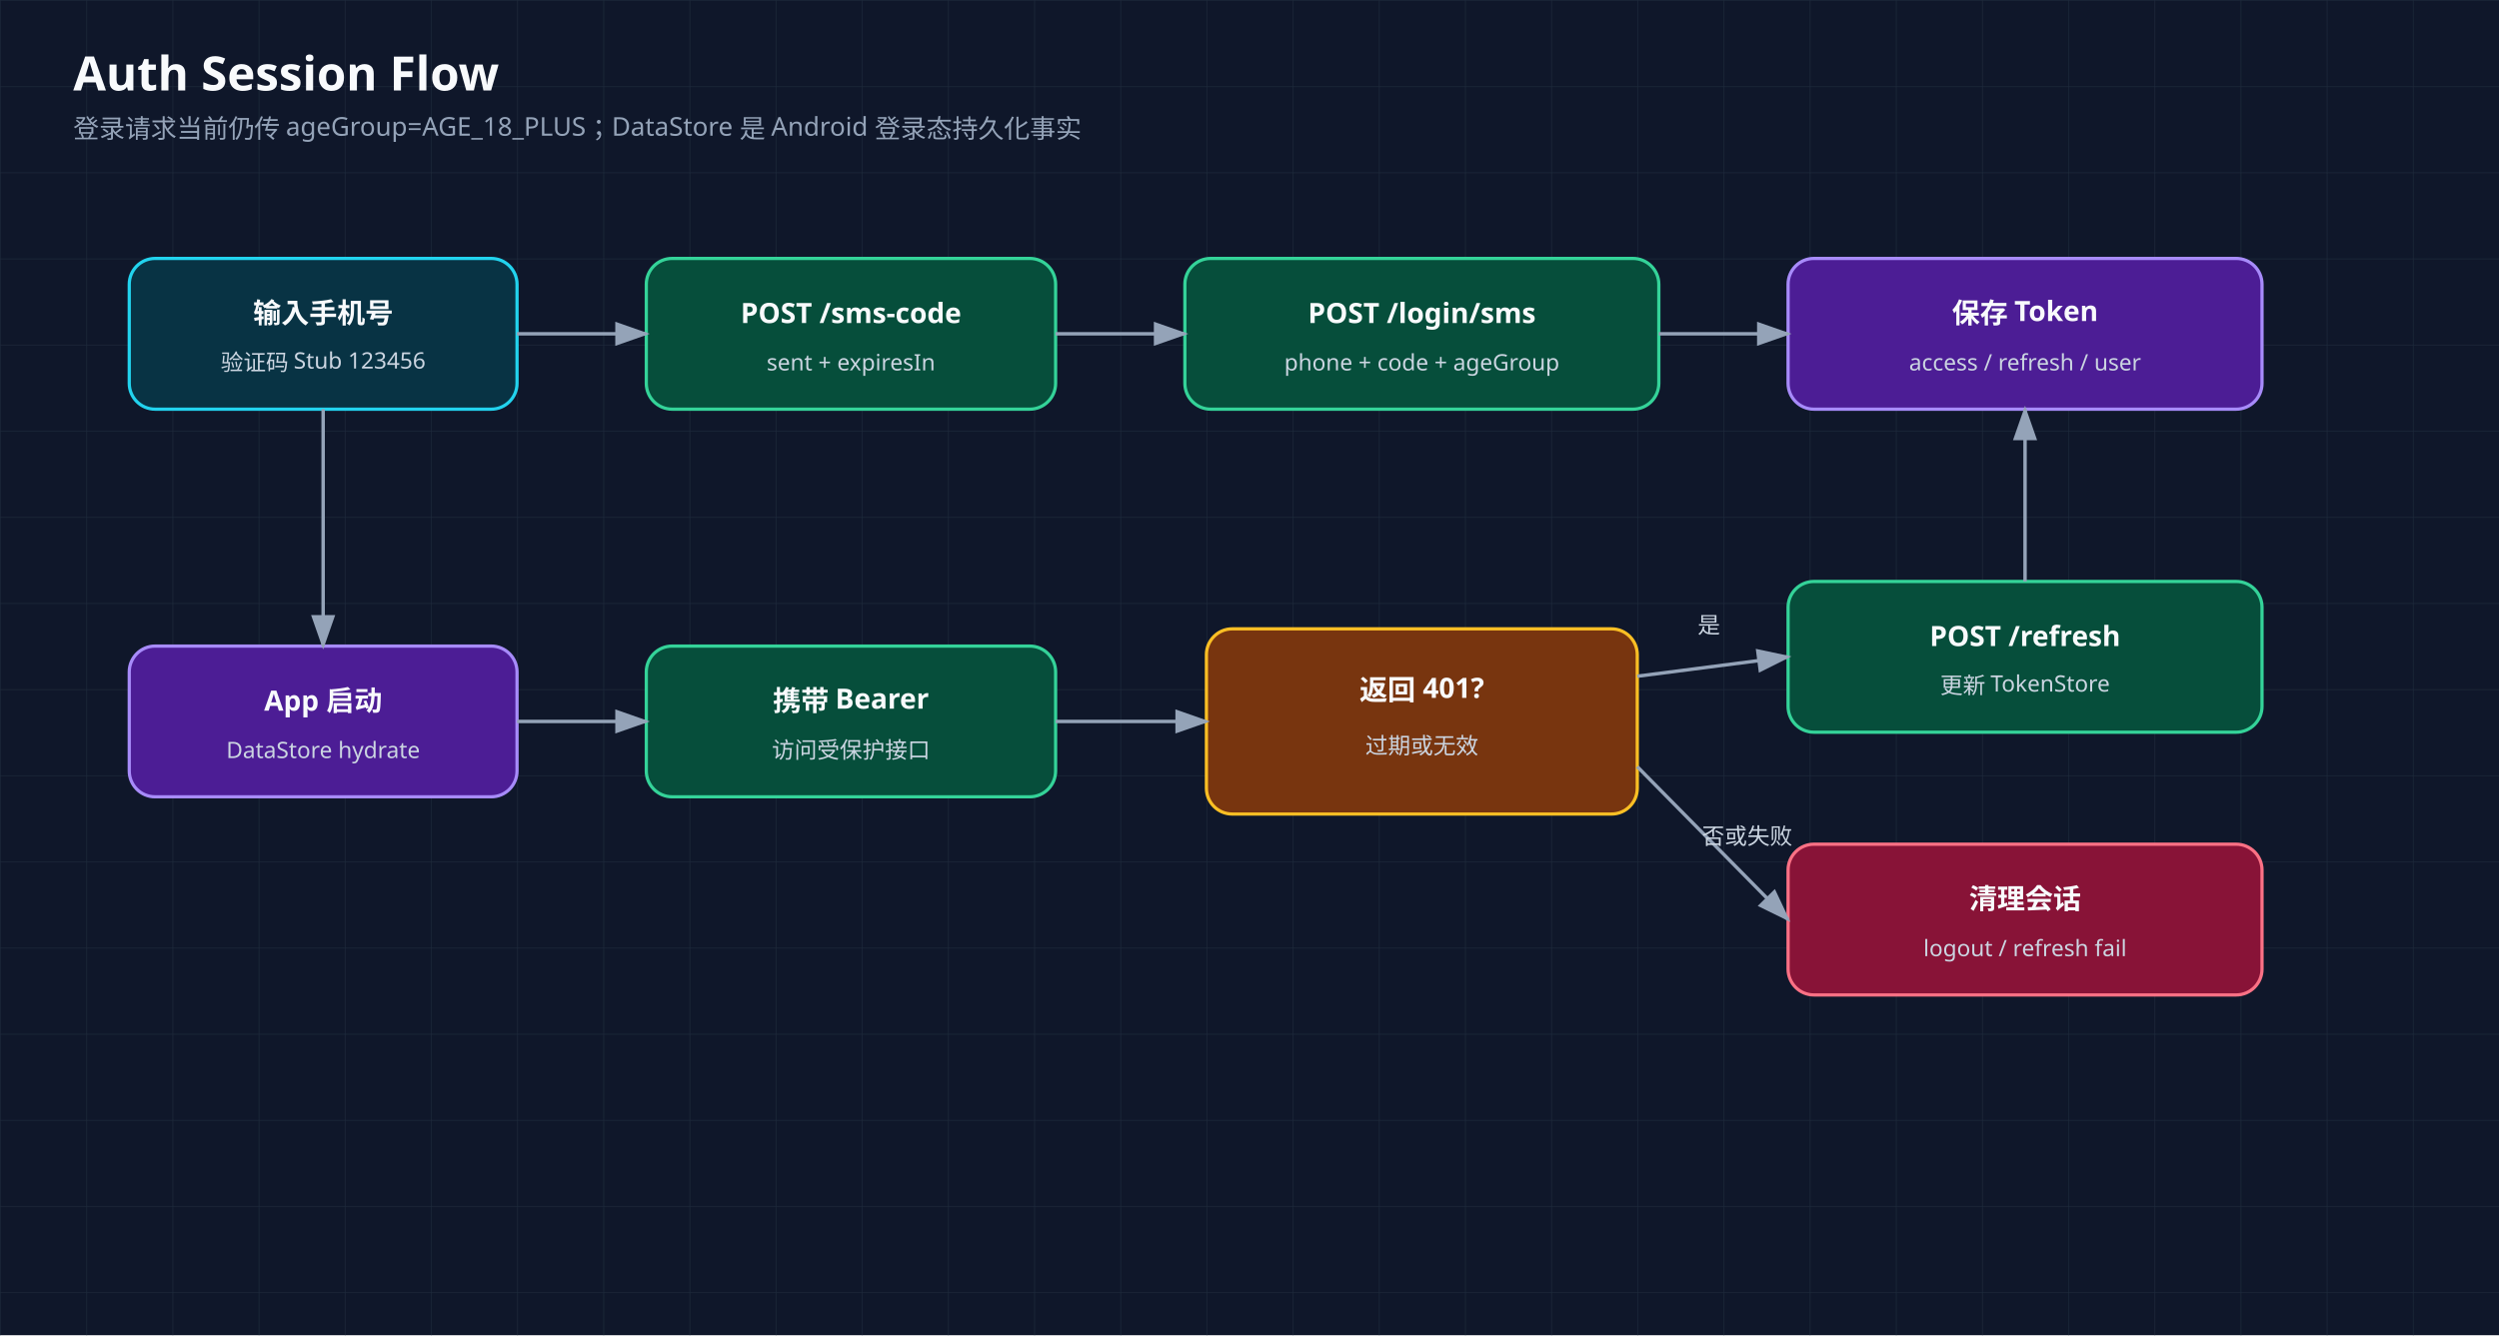
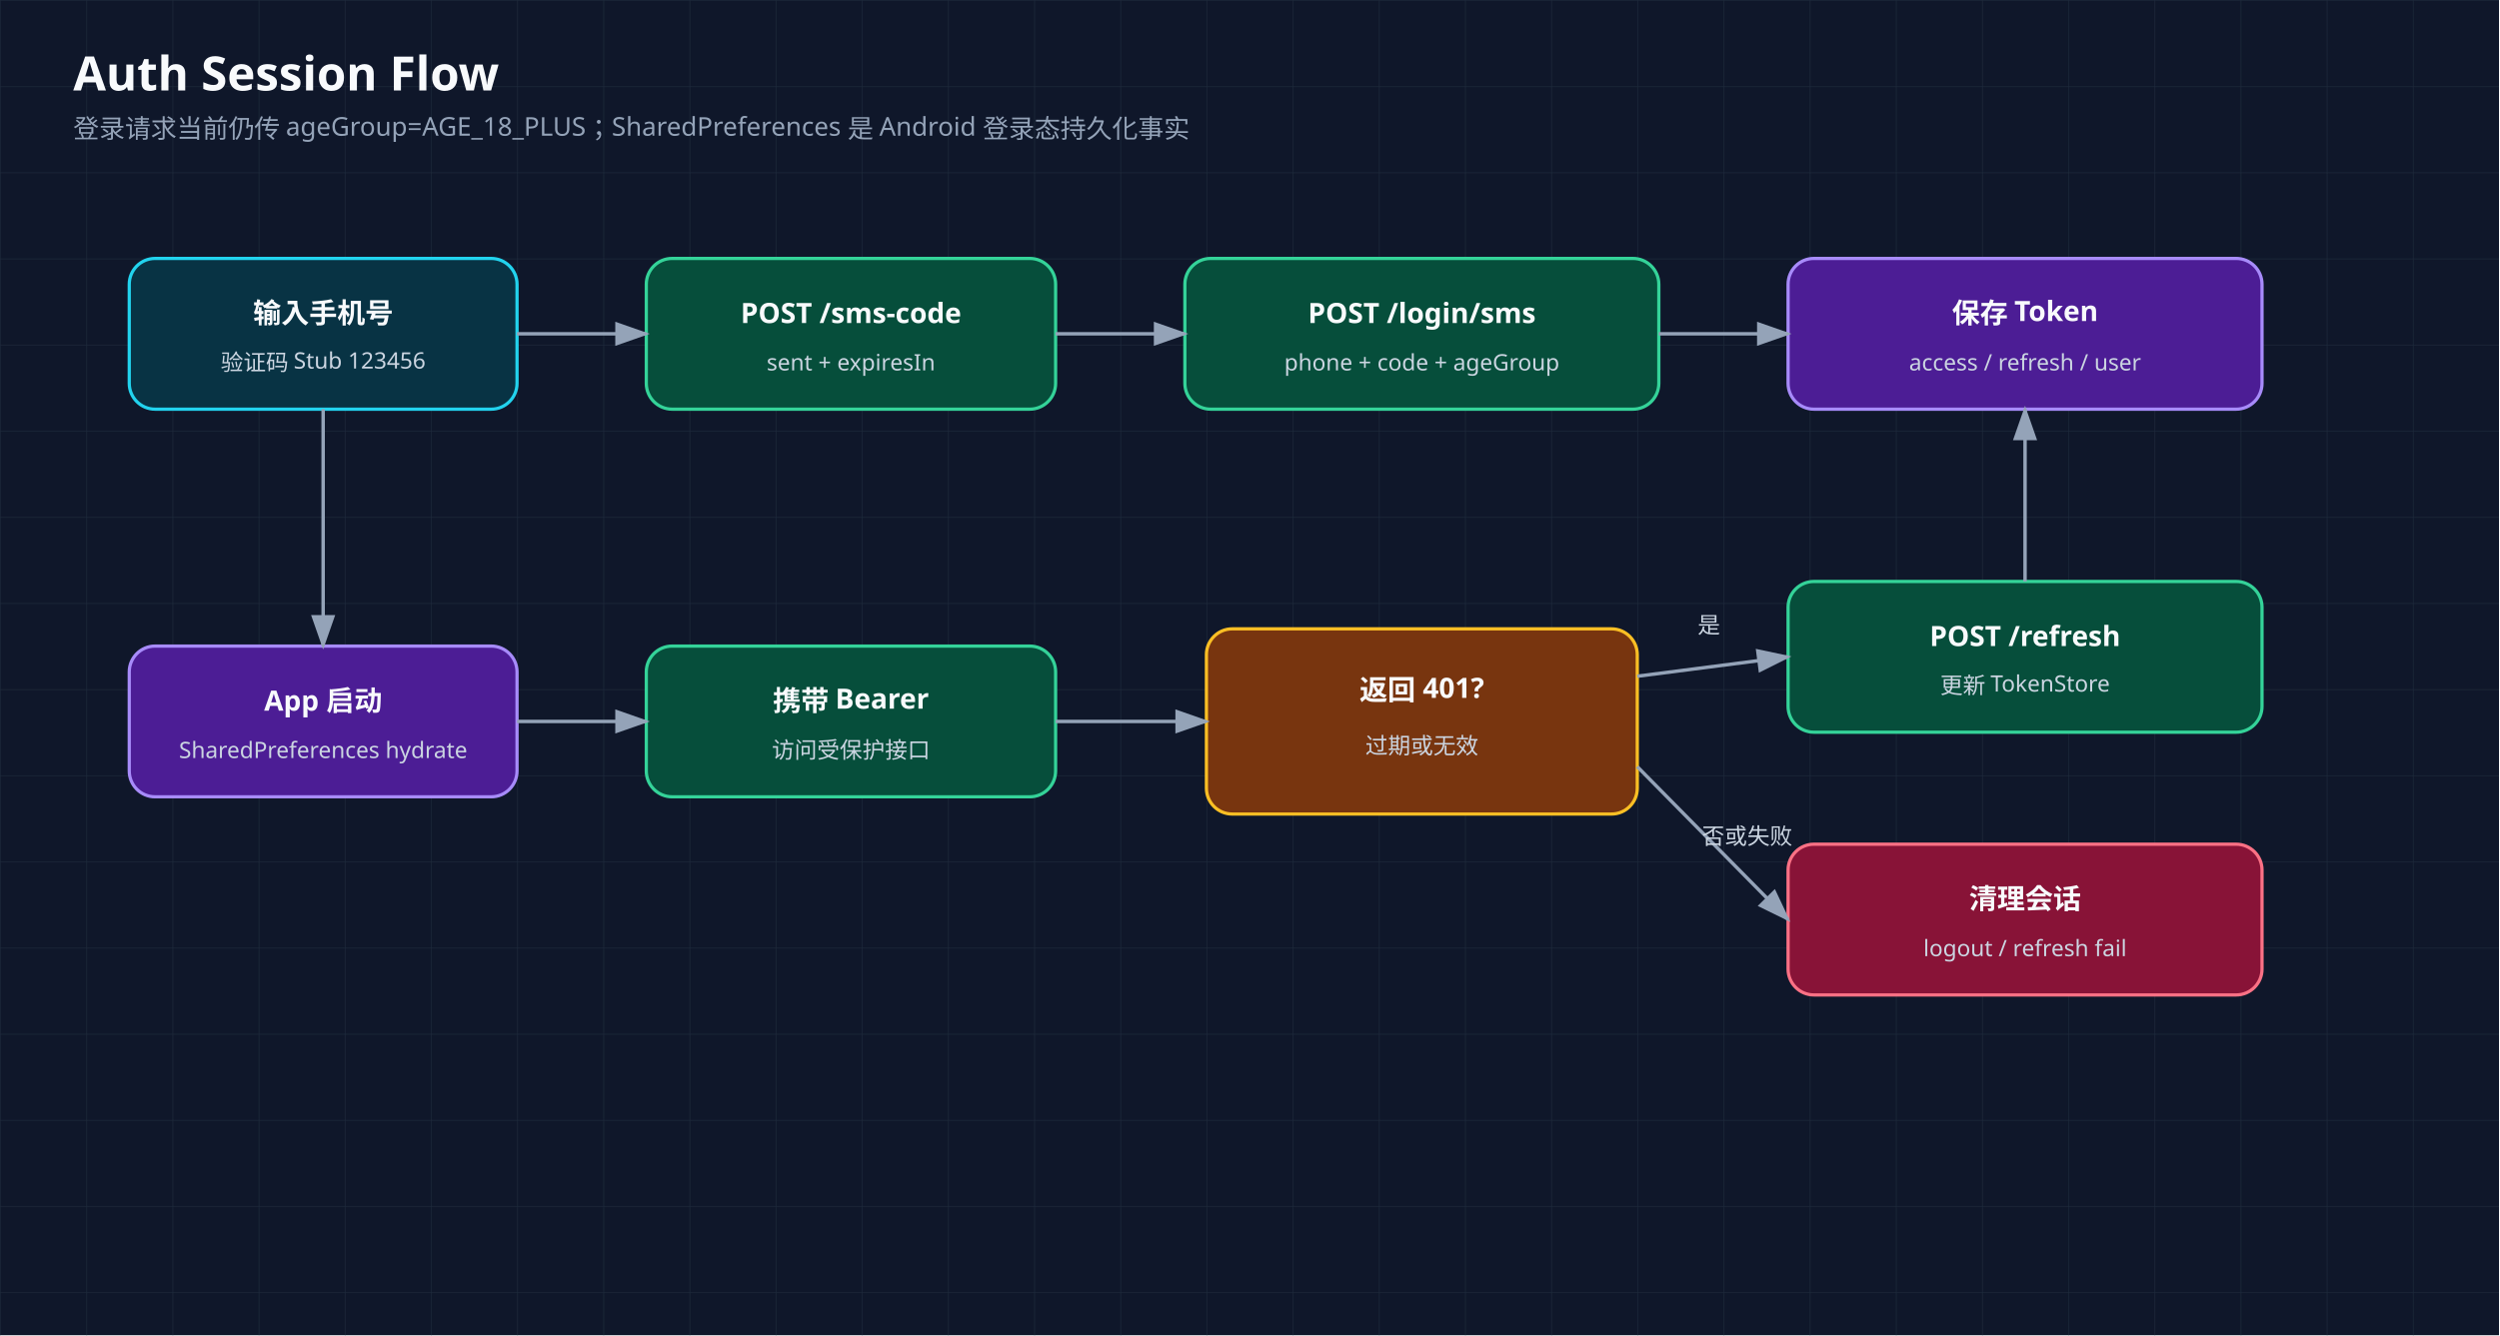
<svg xmlns="http://www.w3.org/2000/svg" viewBox="0 0 1160 620">
  <defs>
    <pattern id="grid" width="40" height="40" patternUnits="userSpaceOnUse">
      <path d="M40 0 L0 0 0 40" fill="none" stroke="#1e293b" stroke-width="0.6" />
    </pattern>
    <marker id="arrow" markerWidth="10" markerHeight="7" refX="9" refY="3.5" orient="auto">
      <polygon points="0 0,10 3.5,0 7" fill="#94a3b8" />
    </marker>
    <style>
      text{font-family:'JetBrains Mono','Noto Sans SC','Microsoft YaHei',sans-serif}
      .title{fill:#f8fafc;font-size:22px;font-weight:700}.note{fill:#94a3b8;font-size:12px}
      .box{rx:12;stroke-width:1.5}.start{fill:#083344;stroke:#22d3ee}.api{fill:#064e3b;stroke:#34d399}.store{fill:#4c1d95;stroke:#a78bfa}.decision{fill:#78350f;stroke:#fbbf24}.end{fill:#881337;stroke:#fb7185}
      .label{fill:#f8fafc;font-size:13px;font-weight:700}.small{fill:#cbd5e1;font-size:10.5px}.line{stroke:#94a3b8;stroke-width:1.6;fill:none;marker-end:url(#arrow)}
    </style>
  </defs>
  <rect width="1160" height="620" fill="#0f172a" />
  <rect width="1160" height="620" fill="url(#grid)" />
  <text x="34" y="42" class="title">Auth Session Flow</text>
-   <text x="34" y="64" class="note">登录请求当前仍传 ageGroup=AGE_18_PLUS；DataStore 是 Android 登录态持久化事实</text>
+   <text x="34" y="64" class="note">登录请求当前仍传 ageGroup=AGE_18_PLUS；SharedPreferences 是 Android 登录态持久化事实</text>
  <rect x="60" y="120" width="180" height="70" class="box start" />
  <text x="150" y="150" text-anchor="middle" class="label">输入手机号</text>
  <text x="150" y="172" text-anchor="middle" class="small">验证码 Stub 123456</text>
  <rect x="300" y="120" width="190" height="70" class="box api" />
  <text x="395" y="150" text-anchor="middle" class="label">POST /sms-code</text>
  <text x="395" y="172" text-anchor="middle" class="small">sent + expiresIn</text>
  <rect x="550" y="120" width="220" height="70" class="box api" />
  <text x="660" y="150" text-anchor="middle" class="label">POST /login/sms</text>
  <text x="660" y="172" text-anchor="middle" class="small">phone + code + ageGroup</text>
  <rect x="830" y="120" width="220" height="70" class="box store" />
  <text x="940" y="150" text-anchor="middle" class="label">保存 Token</text>
  <text x="940" y="172" text-anchor="middle" class="small">access / refresh / user</text>
  <rect x="60" y="300" width="180" height="70" class="box store" />
  <text x="150" y="330" text-anchor="middle" class="label">App 启动</text>
-   <text x="150" y="352" text-anchor="middle" class="small">DataStore hydrate</text>
+   <text x="150" y="352" text-anchor="middle" class="small">SharedPreferences hydrate</text>
  <rect x="300" y="300" width="190" height="70" class="box api" />
  <text x="395" y="330" text-anchor="middle" class="label">携带 Bearer</text>
  <text x="395" y="352" text-anchor="middle" class="small">访问受保护接口</text>
  <rect x="560" y="292" width="200" height="86" class="box decision" />
  <text x="660" y="325" text-anchor="middle" class="label">返回 401?</text>
  <text x="660" y="350" text-anchor="middle" class="small">过期或无效</text>
  <rect x="830" y="270" width="220" height="70" class="box api" />
  <text x="940" y="300" text-anchor="middle" class="label">POST /refresh</text>
  <text x="940" y="322" text-anchor="middle" class="small">更新 TokenStore</text>
  <rect x="830" y="392" width="220" height="70" class="box end" />
  <text x="940" y="422" text-anchor="middle" class="label">清理会话</text>
  <text x="940" y="444" text-anchor="middle" class="small">logout / refresh fail</text>
  <path d="M240 155 L300 155" class="line" />
  <path d="M490 155 L550 155" class="line" />
  <path d="M770 155 L830 155" class="line" />
  <path d="M150 190 L150 300" class="line" />
  <path d="M240 335 L300 335" class="line" />
  <path d="M490 335 L560 335" class="line" />
  <path d="M760 314 L830 305" class="line" />
  <path d="M760 356 L830 427" class="line" />
  <path d="M940 270 C940 230 940 220 940 190" class="line" />
  <text x="788" y="294" class="small">是</text>
  <text x="790" y="392" class="small">否或失败</text>
</svg>
